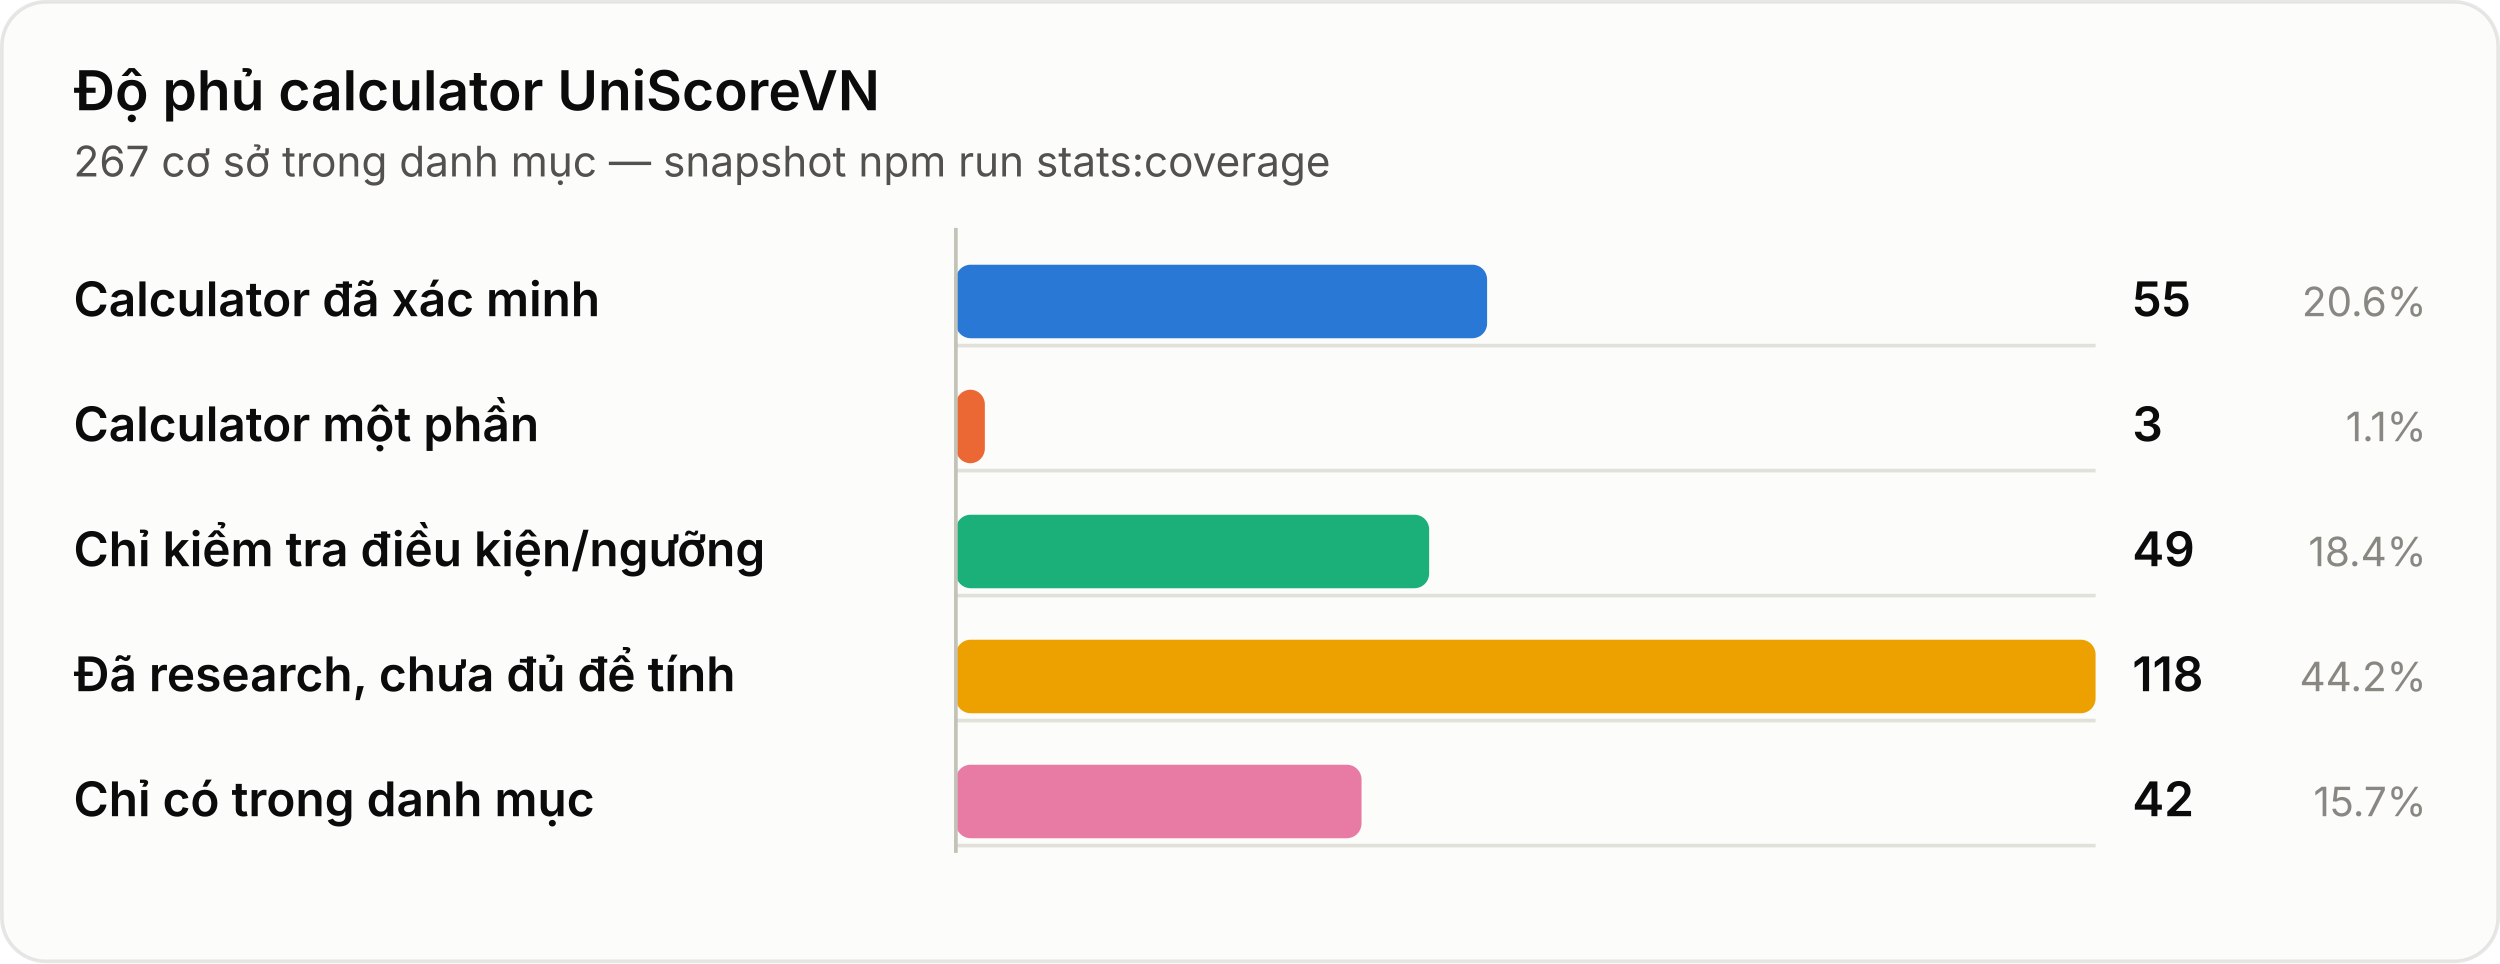
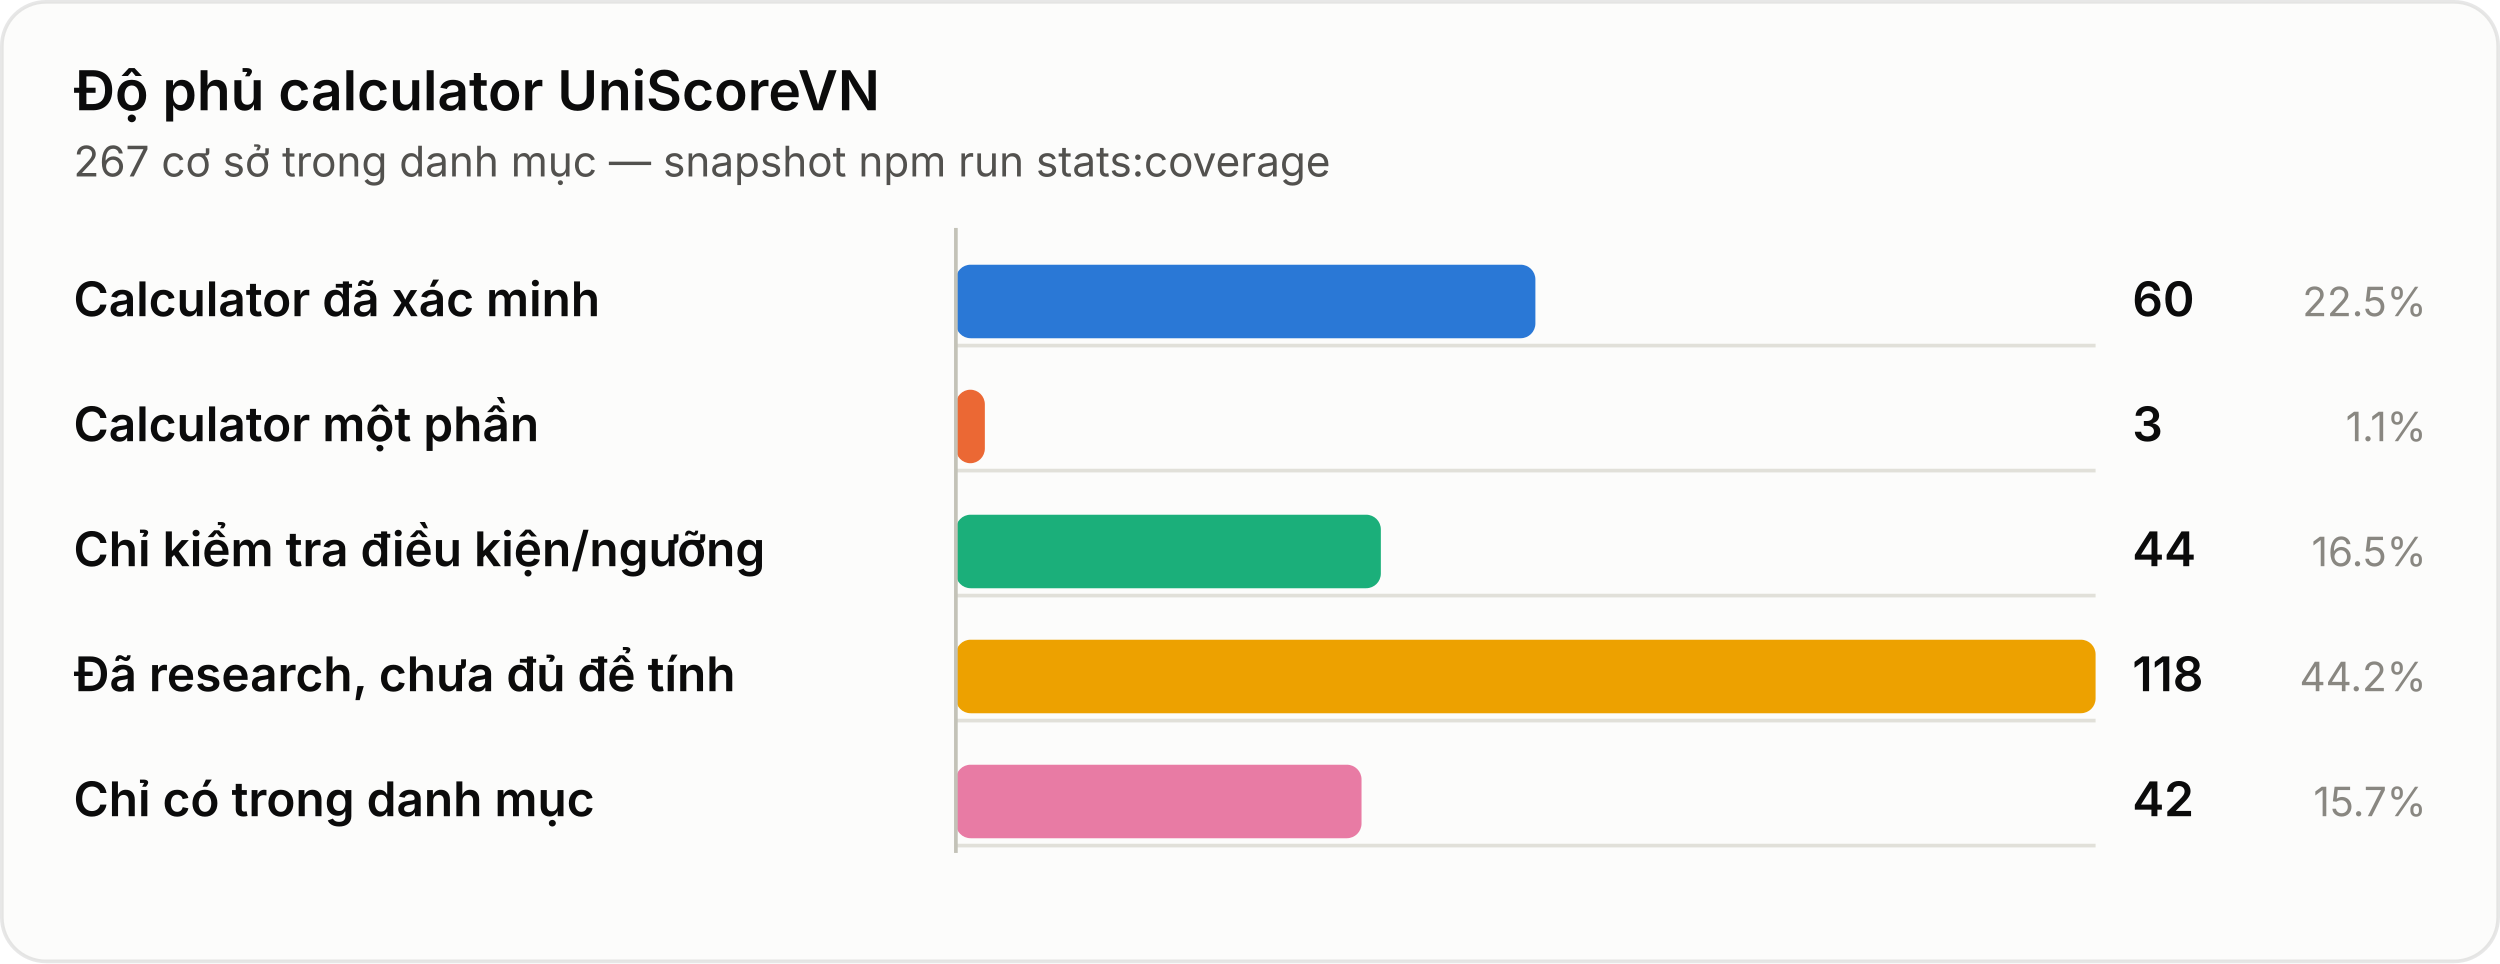
<svg xmlns="http://www.w3.org/2000/svg" width="680" height="262" viewBox="0 0 680 262" font-family="system-ui, -apple-system, Segoe UI, sans-serif">
  <rect x="0.5" y="0.5" width="679" height="261" rx="12" fill="#fcfcfb" stroke="rgba(11,11,11,0.10)" />
  <text x="20" y="30" font-size="15" font-weight="600" fill="#0b0b0b">Độ phủ calculator UniScoreVN</text>
  <text x="20" y="48" font-size="11.5" fill="#52514e">267 cơ sở trong danh mục — snapshot npm run stats:coverage</text>
  <g transform="translate(20, 10)">
    <text x="0" y="76" font-size="13" font-weight="600" fill="#0b0b0b">Calculator đã xác minh</text>
    <line x1="240" y1="84" x2="550" y2="84" stroke="#e1e0d9" stroke-width="1" />
-     <rect x="240" y="62" width="144.492" height="20" rx="4" fill="#2a78d6" />
-     <text x="560" y="76" font-size="13" font-weight="600" fill="#0b0b0b" text-anchor="start">55</text>
-     <text x="640" y="76" font-size="11" fill="#898781" text-anchor="end">20.6%</text>
+     <rect x="240" y="62" width="157.627" height="20" rx="4" fill="#2a78d6" />
+     <text x="560" y="76" font-size="13" font-weight="600" fill="#0b0b0b" text-anchor="start">60</text>
+     <text x="640" y="76" font-size="11" fill="#898781" text-anchor="end">22.5%</text>
    <text x="0" y="110" font-size="13" font-weight="600" fill="#0b0b0b">Calculator một phần</text>
    <line x1="240" y1="118" x2="550" y2="118" stroke="#e1e0d9" stroke-width="1" />
    <rect x="240" y="96" width="7.881" height="20" rx="4" fill="#eb6834" />
    <text x="560" y="110" font-size="13" font-weight="600" fill="#0b0b0b" text-anchor="start">3</text>
    <text x="640" y="110" font-size="11" fill="#898781" text-anchor="end">1.1%</text>
    <text x="0" y="144" font-size="13" font-weight="600" fill="#0b0b0b">Chỉ kiểm tra điều kiện/ngưỡng</text>
    <line x1="240" y1="152" x2="550" y2="152" stroke="#e1e0d9" stroke-width="1" />
-     <rect x="240" y="130" width="128.729" height="20" rx="4" fill="#1baf7a" />
-     <text x="560" y="144" font-size="13" font-weight="600" fill="#0b0b0b" text-anchor="start">49</text>
-     <text x="640" y="144" font-size="11" fill="#898781" text-anchor="end">18.4%</text>
+     <rect x="240" y="130" width="115.593" height="20" rx="4" fill="#1baf7a" />
+     <text x="560" y="144" font-size="13" font-weight="600" fill="#0b0b0b" text-anchor="start">44</text>
+     <text x="640" y="144" font-size="11" fill="#898781" text-anchor="end">16.5%</text>
    <text x="0" y="178" font-size="13" font-weight="600" fill="#0b0b0b">Đã research, chưa đủ để tính</text>
    <line x1="240" y1="186" x2="550" y2="186" stroke="#e1e0d9" stroke-width="1" />
    <rect x="240" y="164" width="310" height="20" rx="4" fill="#eda100" />
    <text x="560" y="178" font-size="13" font-weight="600" fill="#0b0b0b" text-anchor="start">118</text>
    <text x="640" y="178" font-size="11" fill="#898781" text-anchor="end">44.2%</text>
    <text x="0" y="212" font-size="13" font-weight="600" fill="#0b0b0b">Chỉ có trong danh mục</text>
    <line x1="240" y1="220" x2="550" y2="220" stroke="#e1e0d9" stroke-width="1" />
    <rect x="240" y="198" width="110.339" height="20" rx="4" fill="#e87ba4" />
    <text x="560" y="212" font-size="13" font-weight="600" fill="#0b0b0b" text-anchor="start">42</text>
    <text x="640" y="212" font-size="11" fill="#898781" text-anchor="end">15.7%</text>
    <line x1="240" y1="52" x2="240" y2="222" stroke="#c3c2b7" stroke-width="1" />
  </g>
</svg>
